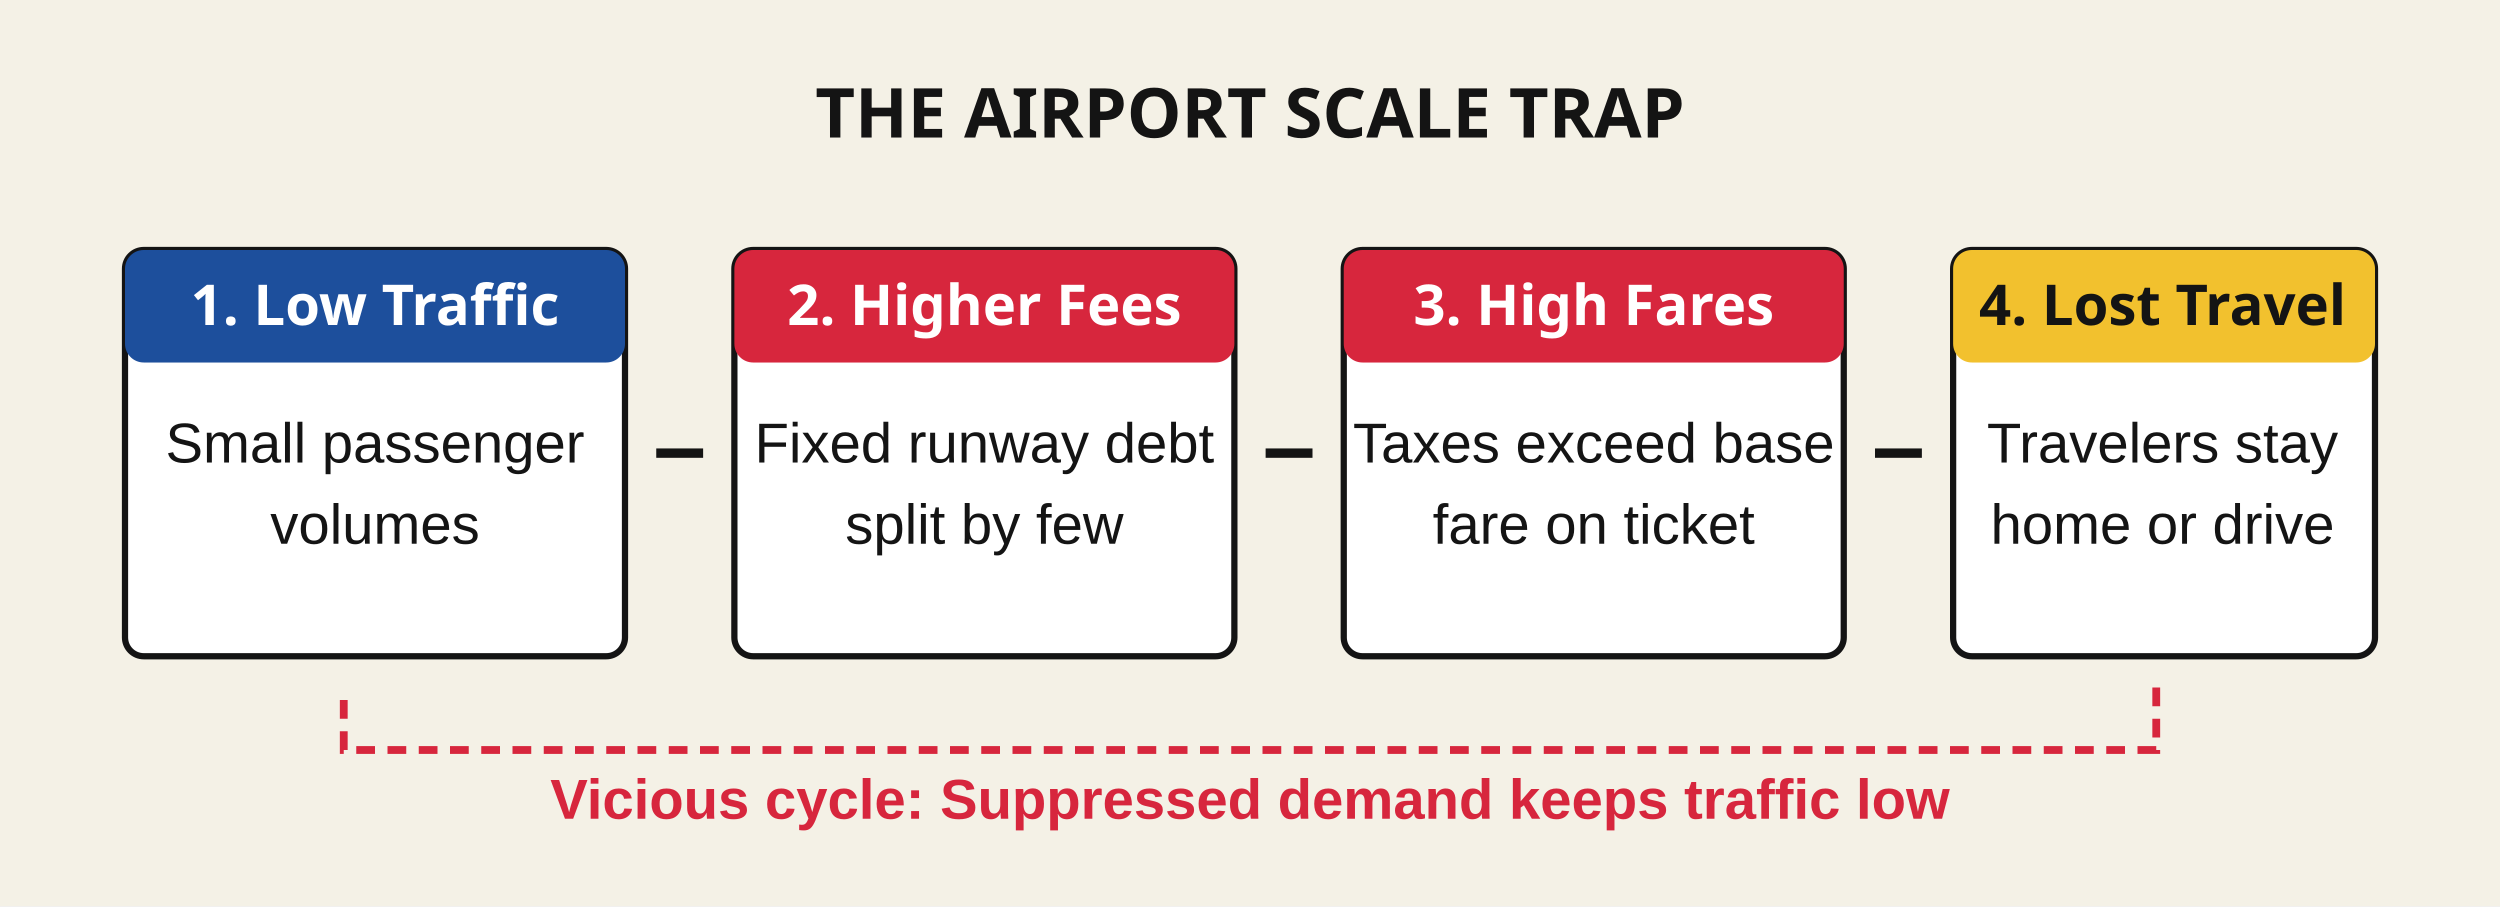
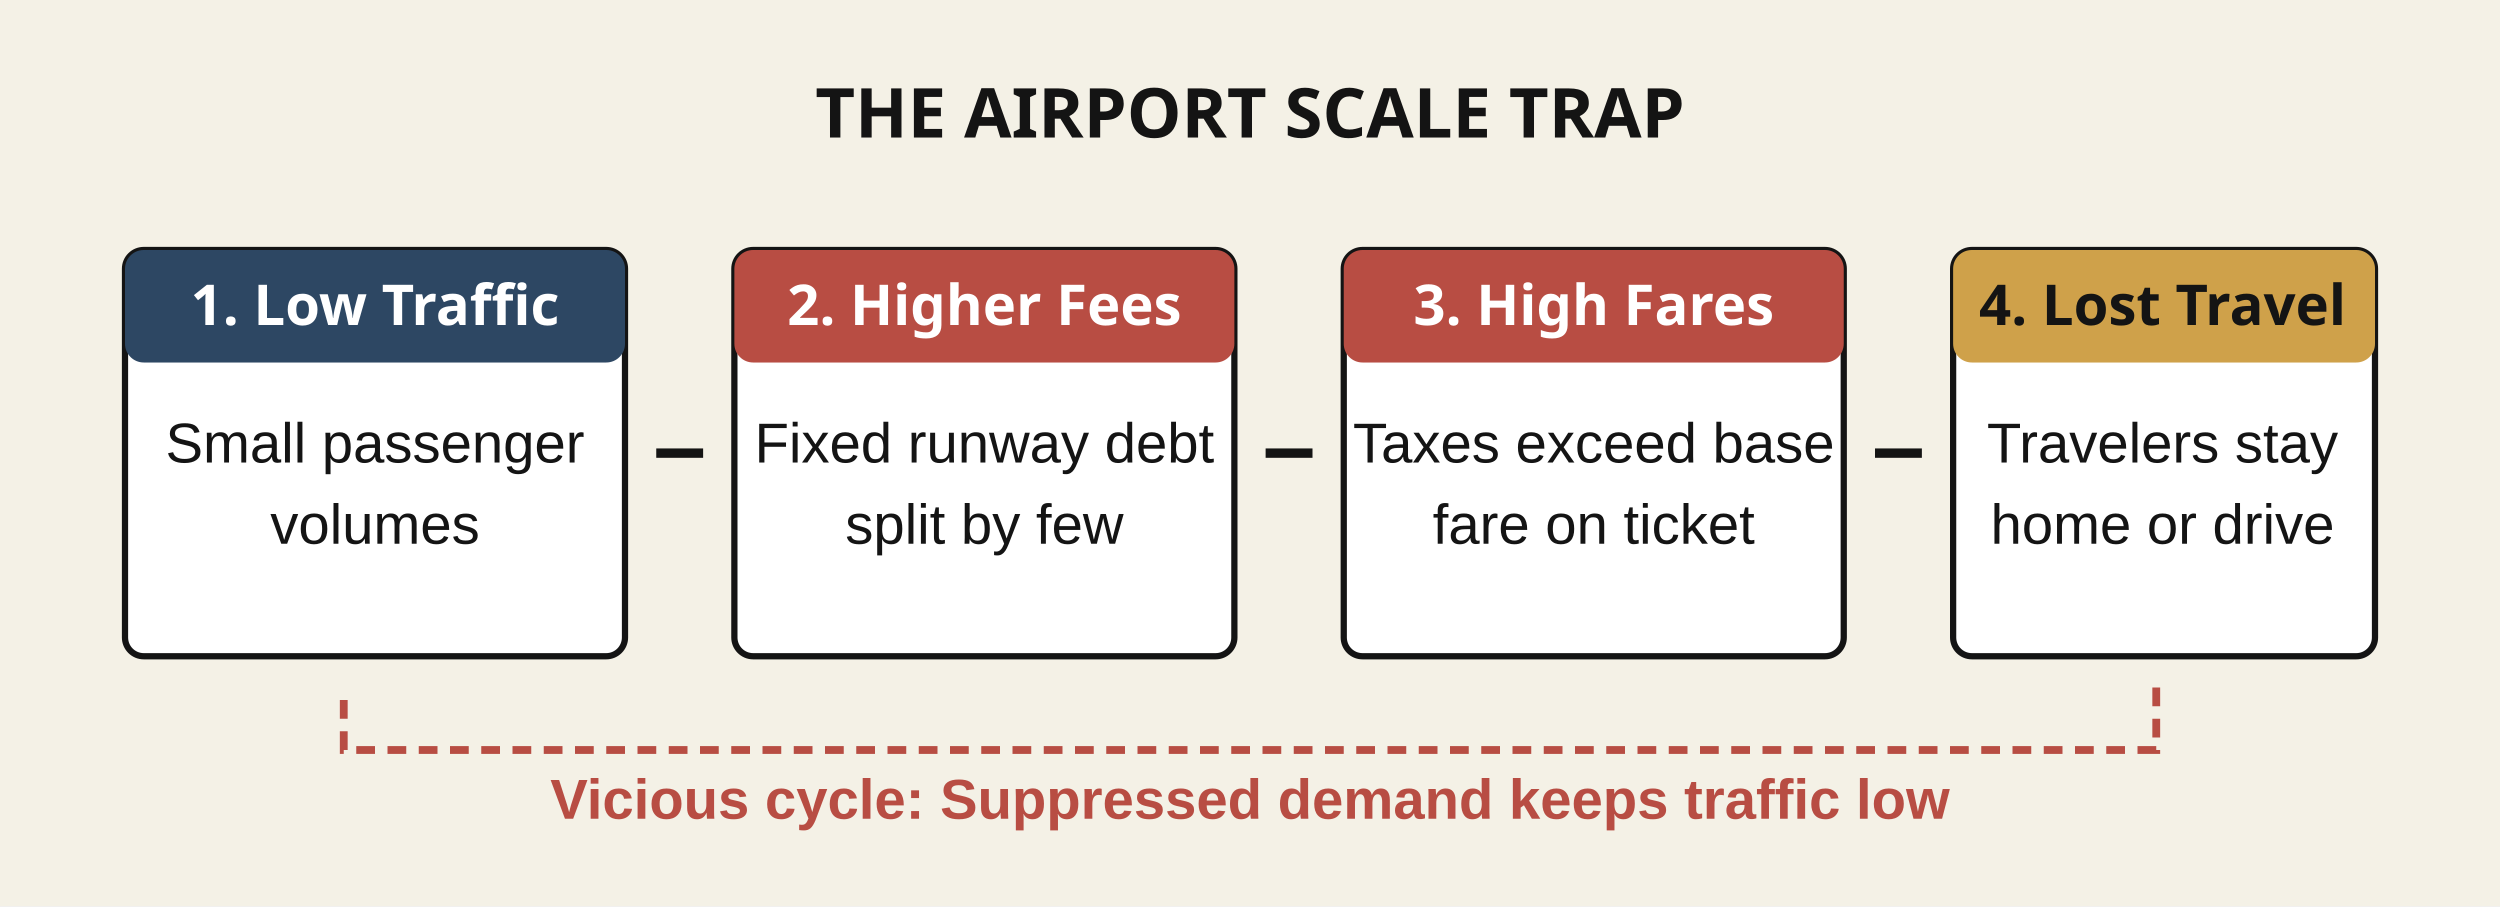
<svg xmlns="http://www.w3.org/2000/svg" viewBox="0 0 800 290" width="100%" height="290" role="img" aria-labelledby="trap-title trap-desc">
  <rect width="800" height="290" fill="#f4f1e6" />
  <g transform="translate(40, 20)">
    <text x="360" y="24" font-family="'Arial Black', sans-serif" font-size="22" font-weight="900" fill="#141414" text-anchor="middle">THE AIRPORT SCALE TRAP</text>
    <g transform="translate(0, 60)">
      <rect x="0" y="0" width="160" height="130" rx="6" fill="#ffffff" stroke="#141414" stroke-width="2" />
-       <rect x="0" y="0" width="160" height="36" rx="6" fill="#1d4f9c" />
+       <rect x="0" y="0" width="160" height="36" rx="6" fill="#2d4763" />
      <text x="80" y="24" font-family="'Arial Black', sans-serif" font-size="18" font-weight="900" fill="#ffffff" text-anchor="middle">1. Low Traffic</text>
      <text x="80" y="68" font-family="Arial, sans-serif" font-size="18" fill="#141414" text-anchor="middle">Small passenger</text>
      <text x="80" y="94" font-family="Arial, sans-serif" font-size="18" fill="#141414" text-anchor="middle">volumes</text>
    </g>
    <path d="M 170 125 L 185 125" stroke="#141414" stroke-width="3" />
    <g transform="translate(195, 60)">
      <rect x="0" y="0" width="160" height="130" rx="6" fill="#ffffff" stroke="#141414" stroke-width="2" />
-       <rect x="0" y="0" width="160" height="36" rx="6" fill="#d7263d" />
+       <rect x="0" y="0" width="160" height="36" rx="6" fill="#b84d43" />
      <text x="80" y="24" font-family="'Arial Black', sans-serif" font-size="18" font-weight="900" fill="#ffffff" text-anchor="middle">2. Higher Fees</text>
      <text x="80" y="68" font-family="Arial, sans-serif" font-size="18" fill="#141414" text-anchor="middle">Fixed runway debt</text>
      <text x="80" y="94" font-family="Arial, sans-serif" font-size="18" fill="#141414" text-anchor="middle">split by few</text>
    </g>
    <path d="M 365 125 L 380 125" stroke="#141414" stroke-width="3" />
    <g transform="translate(390, 60)">
      <rect x="0" y="0" width="160" height="130" rx="6" fill="#ffffff" stroke="#141414" stroke-width="2" />
-       <rect x="0" y="0" width="160" height="36" rx="6" fill="#d7263d" />
+       <rect x="0" y="0" width="160" height="36" rx="6" fill="#b84d43" />
      <text x="80" y="24" font-family="'Arial Black', sans-serif" font-size="18" font-weight="900" fill="#ffffff" text-anchor="middle">3. High Fares</text>
      <text x="80" y="68" font-family="Arial, sans-serif" font-size="18" fill="#141414" text-anchor="middle">Taxes exceed base</text>
      <text x="80" y="94" font-family="Arial, sans-serif" font-size="18" fill="#141414" text-anchor="middle">fare on ticket</text>
    </g>
    <path d="M 560 125 L 575 125" stroke="#141414" stroke-width="3" />
    <g transform="translate(585, 60)">
      <rect x="0" y="0" width="135" height="130" rx="6" fill="#ffffff" stroke="#141414" stroke-width="2" />
-       <rect x="0" y="0" width="135" height="36" rx="6" fill="#f2c12e" />
+       <rect x="0" y="0" width="135" height="36" rx="6" fill="#cfa14a" />
      <text x="67" y="24" font-family="'Arial Black', sans-serif" font-size="18" font-weight="900" fill="#141414" text-anchor="middle">4. Lost Travel</text>
      <text x="67" y="68" font-family="Arial, sans-serif" font-size="18" fill="#141414" text-anchor="middle">Travelers stay</text>
      <text x="67" y="94" font-family="Arial, sans-serif" font-size="18" fill="#141414" text-anchor="middle">home or drive</text>
    </g>
-     <path d="M 650 200 L 650 220 L 70 220 L 70 200" fill="none" stroke="#d7263d" stroke-width="2.5" stroke-dasharray="6 4" />
-     <text x="360" y="242" font-family="Arial, sans-serif" font-size="18" font-weight="700" fill="#d7263d" text-anchor="middle">Vicious cycle: Suppressed demand keeps traffic low</text>
+     <path d="M 650 200 L 650 220 L 70 220 L 70 200" fill="none" stroke="#b84d43" stroke-width="2.5" stroke-dasharray="6 4" />
+     <text x="360" y="242" font-family="Arial, sans-serif" font-size="18" font-weight="700" fill="#b84d43" text-anchor="middle">Vicious cycle: Suppressed demand keeps traffic low</text>
  </g>
</svg>
